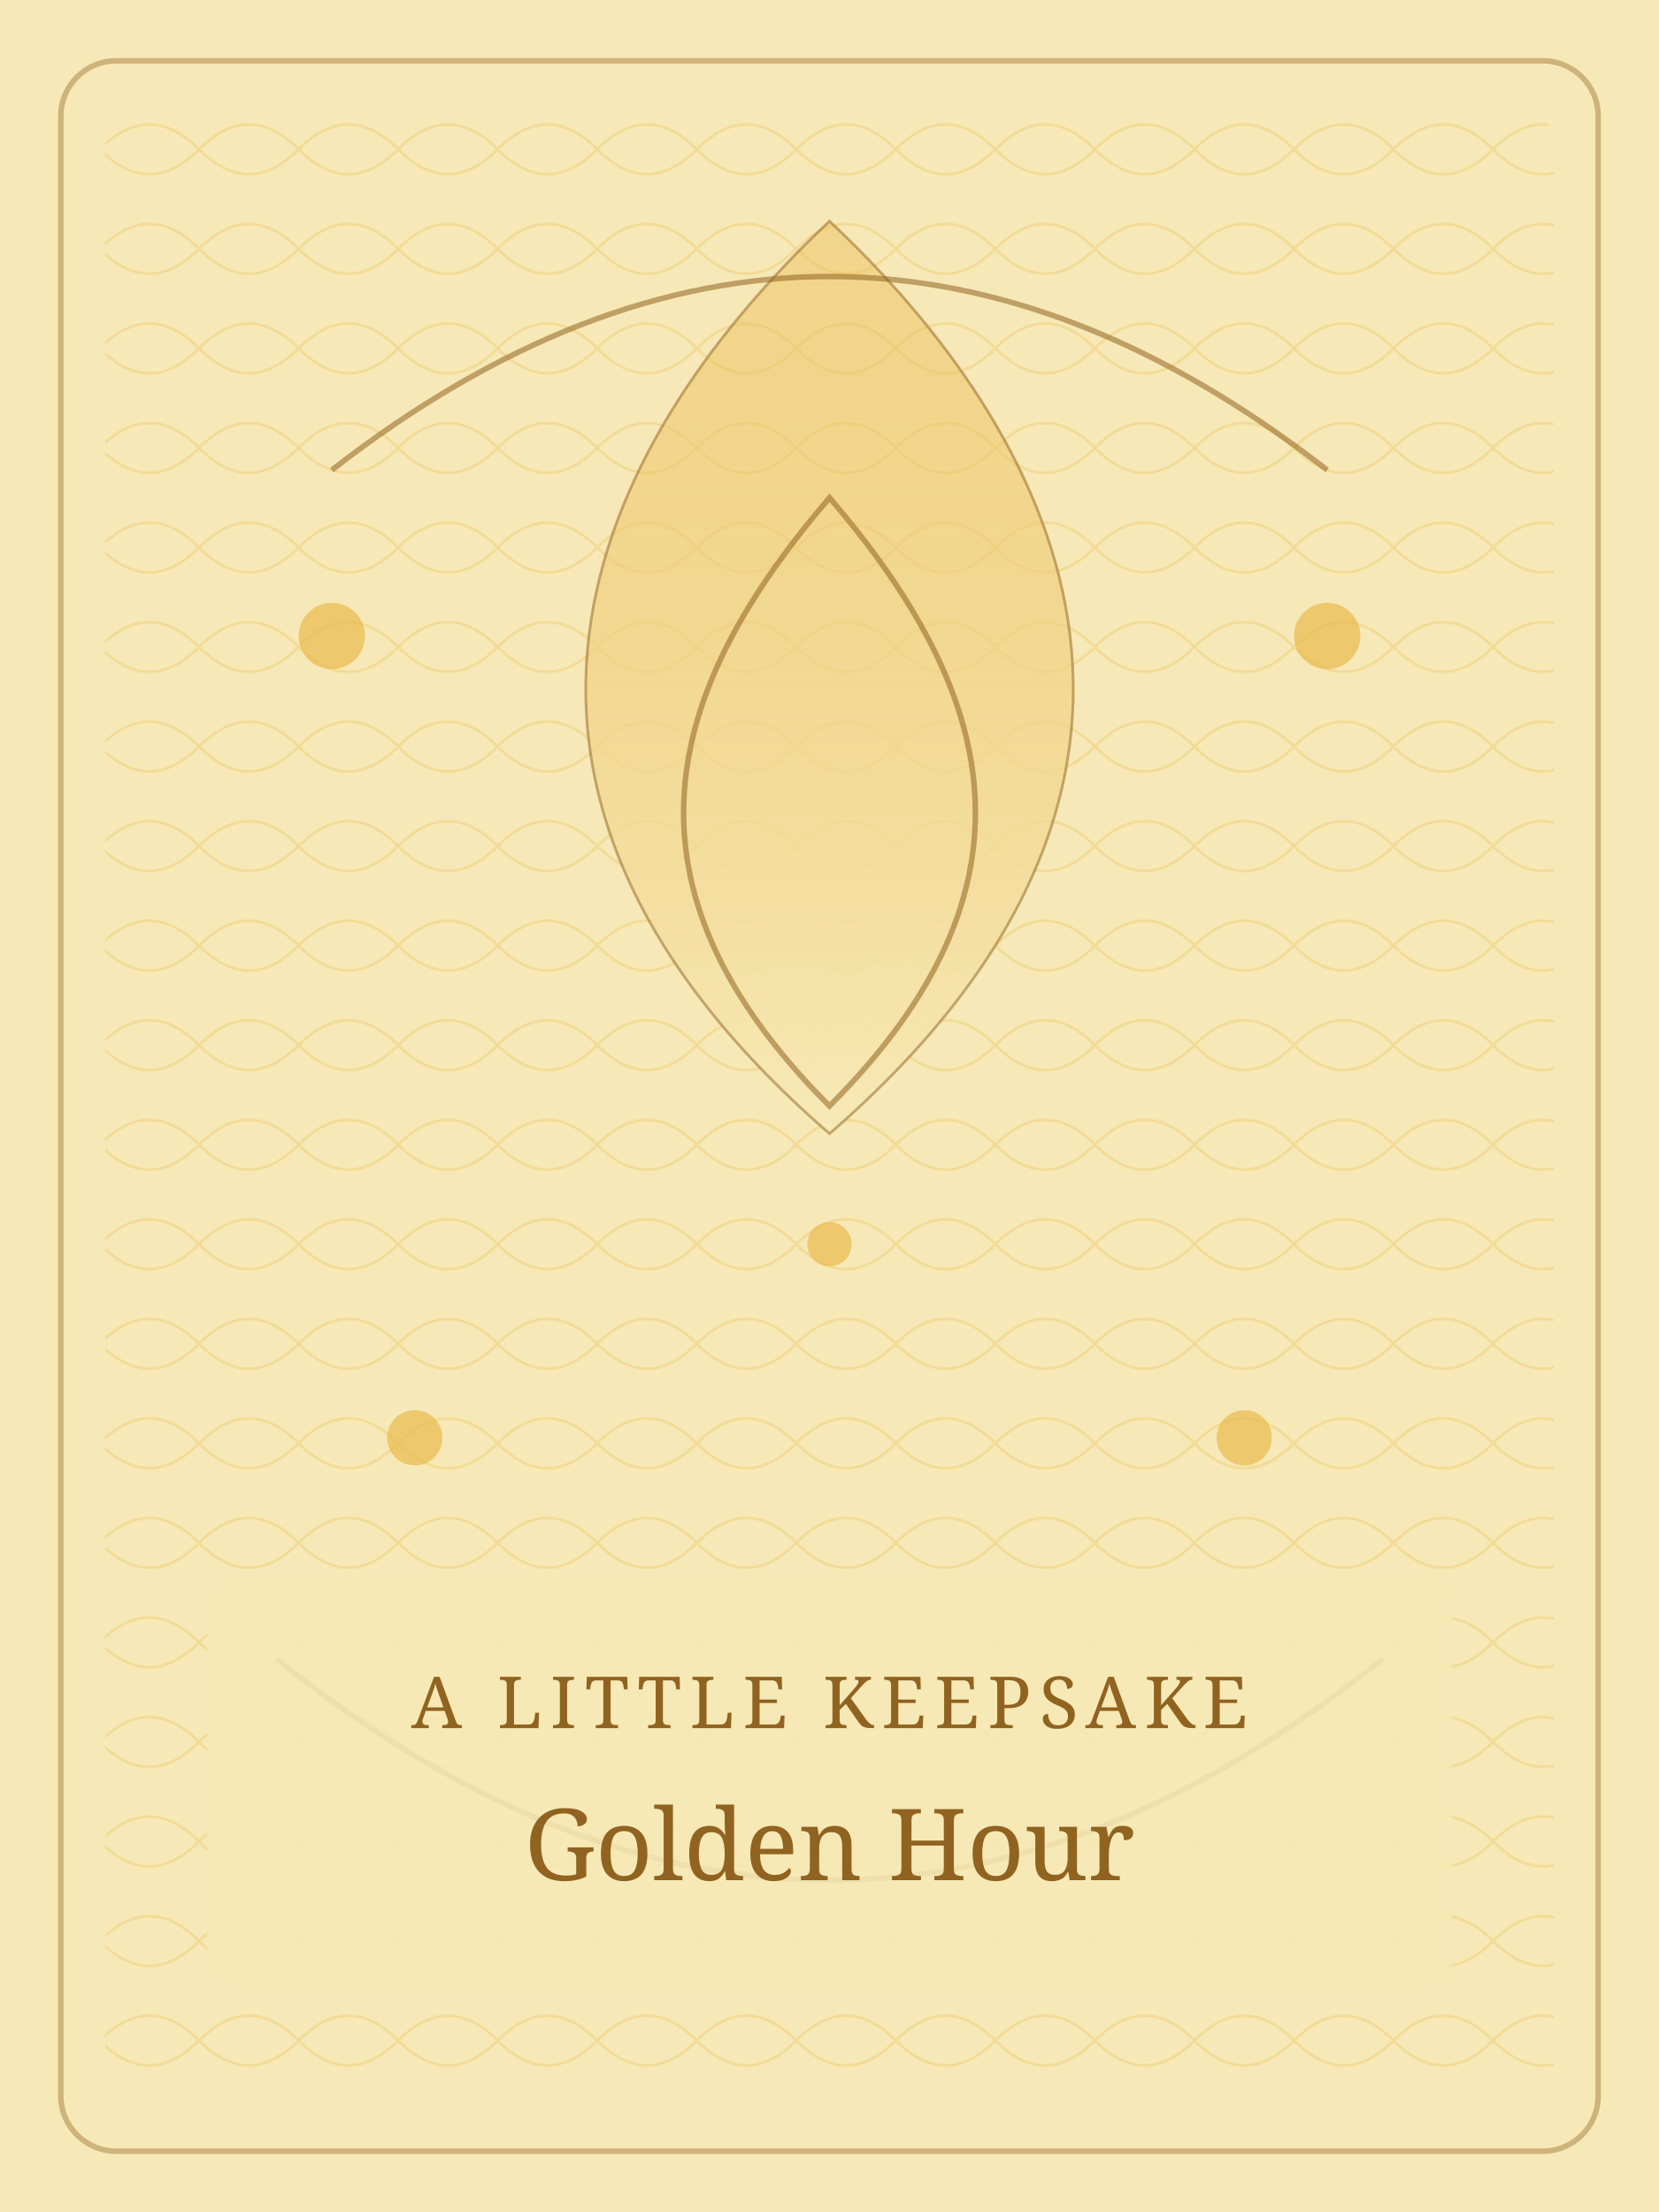
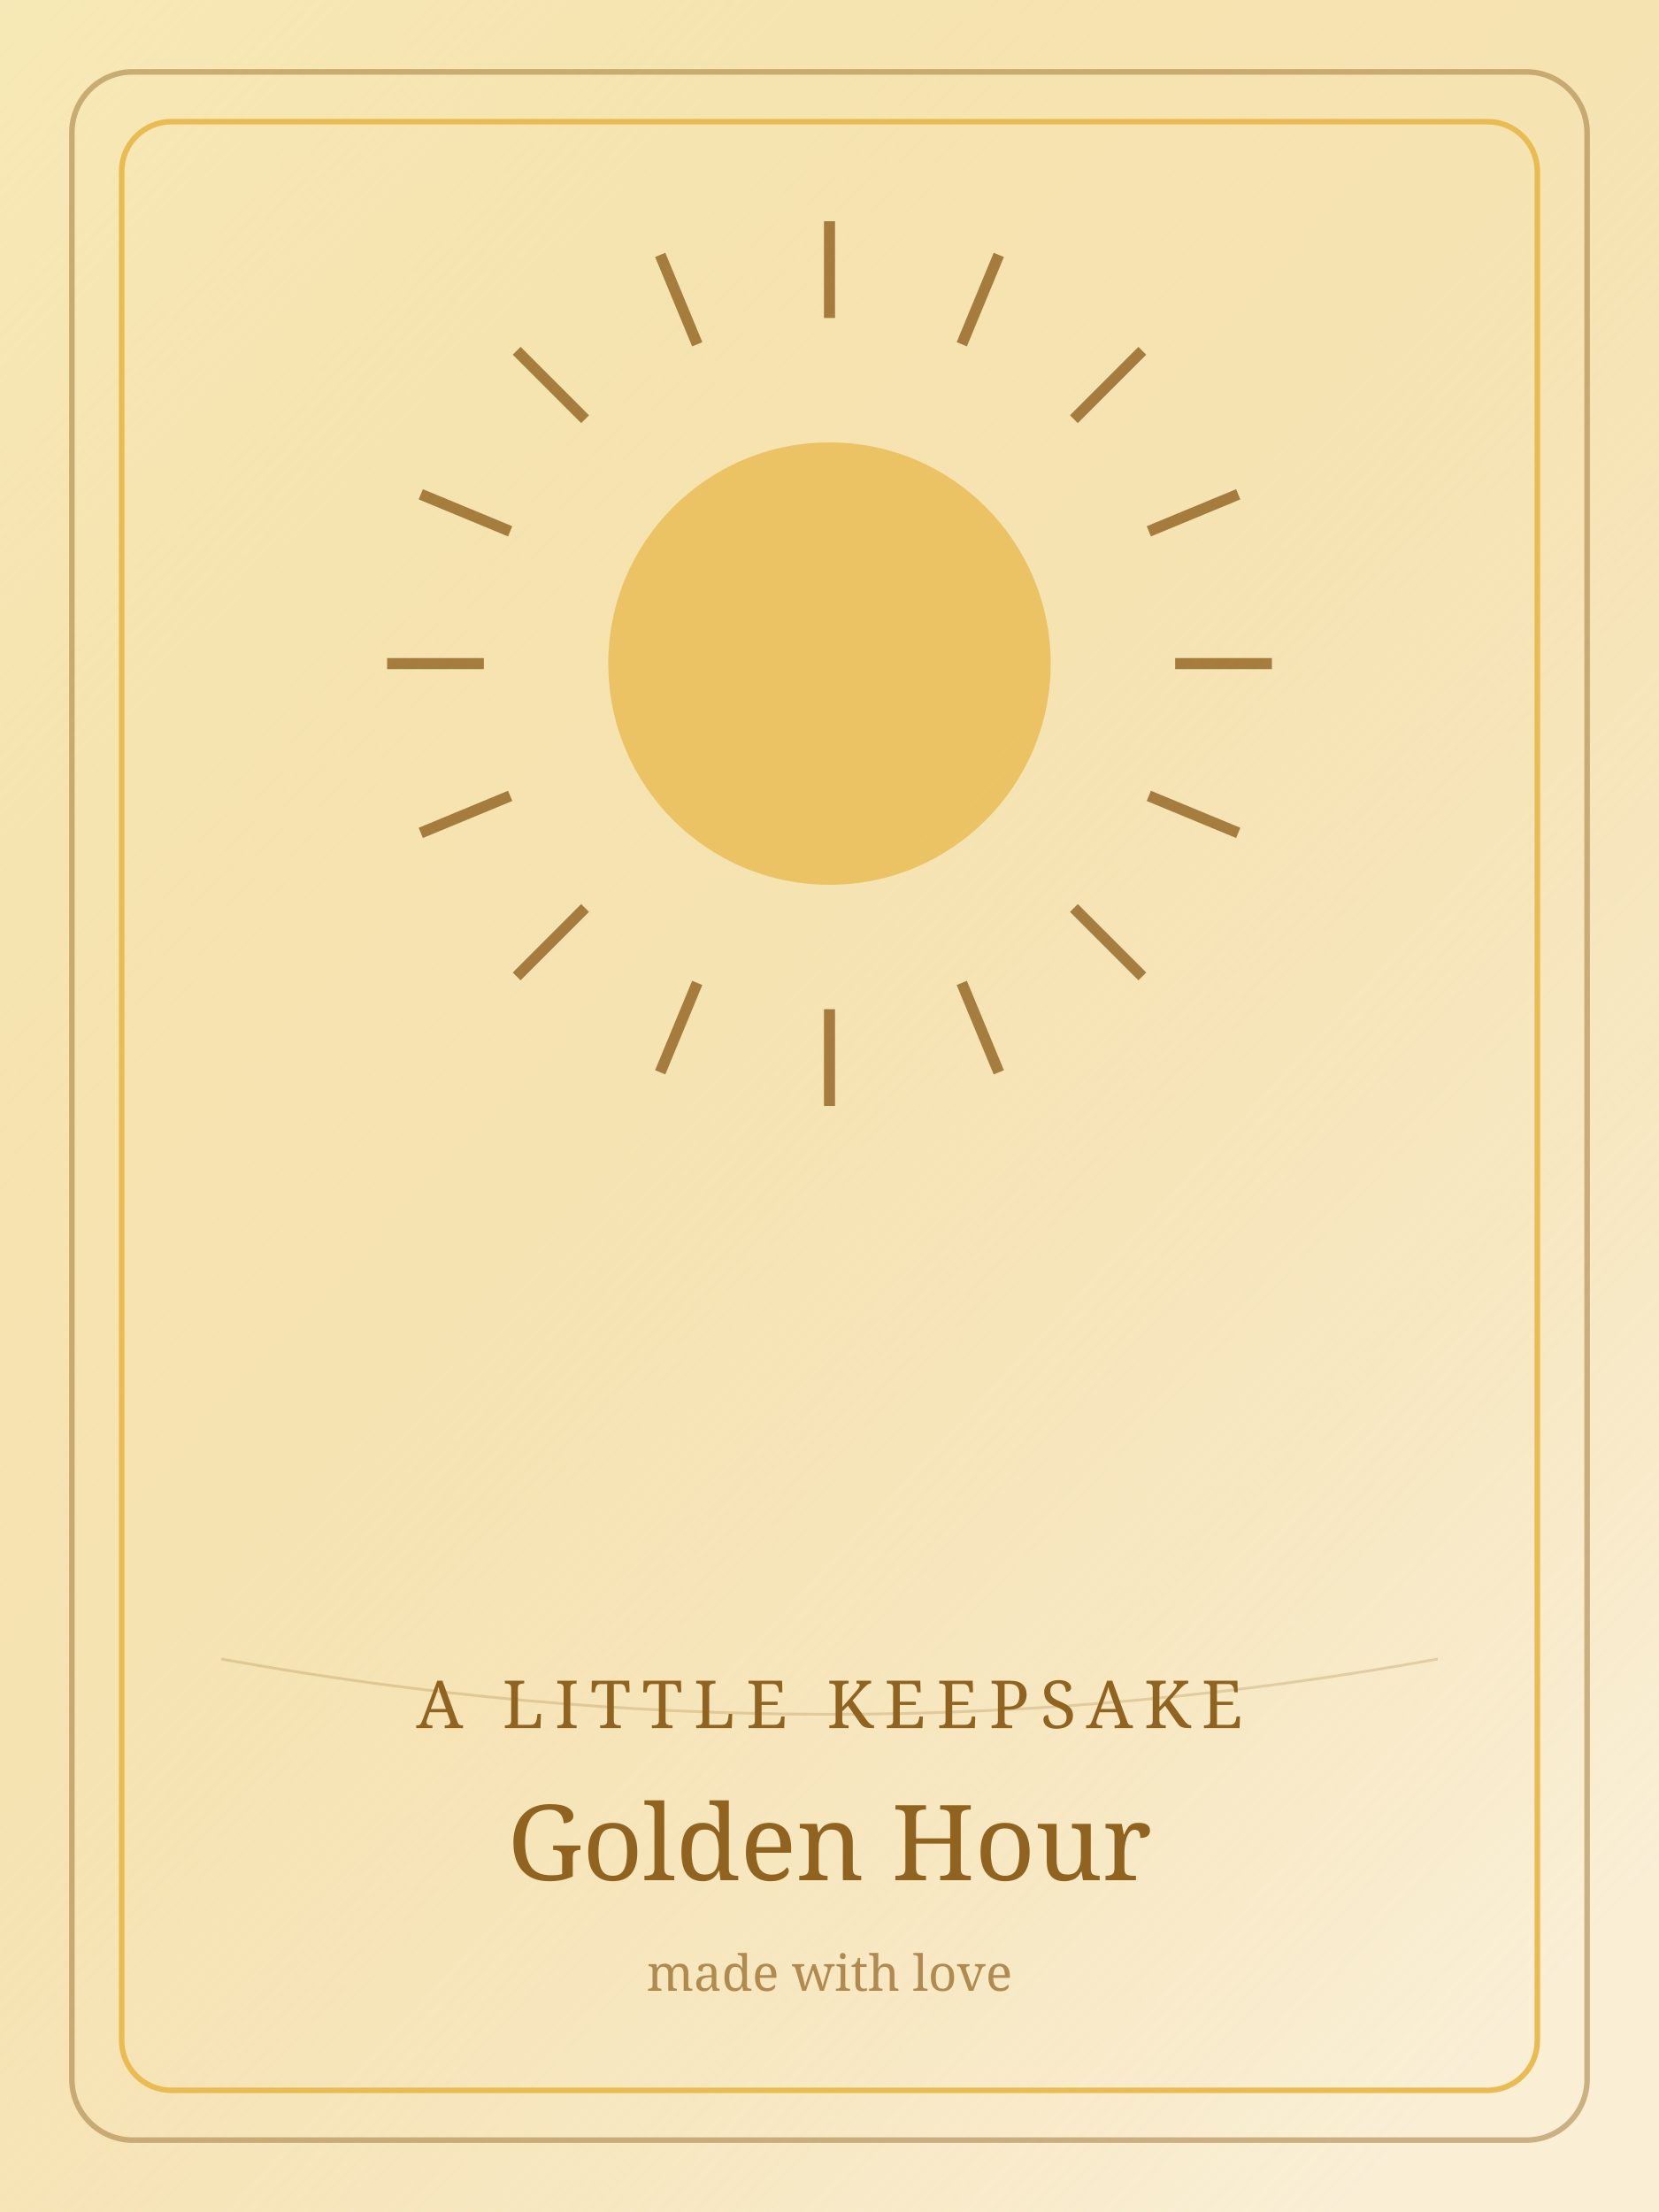
<svg xmlns="http://www.w3.org/2000/svg" viewBox="0 0 600 800">
  <defs>
-     <pattern id="p" width="36" height="36" patternUnits="userSpaceOnUse">
-       <path d="M0 18 Q18 0 36 18 Q18 36 0 18Z" fill="none" stroke="#e9bb51" stroke-opacity=".32" />
-     </pattern>
-     <linearGradient id="g" x2="0" y2="1">
-       <stop stop-color="#e9bb51" stop-opacity=".42" />
-       <stop offset="1" stop-color="#f7e9b7" />
+     <linearGradient id="bg" x1="0" y1="0" x2="0.8" y2="1">
+       <stop stop-color="#f7e9b7" />
+       <stop offset="1" stop-color="#e9bb51" stop-opacity=".24" />
    </linearGradient>
  </defs>
-   <rect width="600" height="800" fill="#f7e9b7" />
-   <rect x="22" y="22" width="556" height="756" rx="20" fill="none" stroke="#916320" stroke-opacity=".4" stroke-width="2" />
-   <rect x="38" y="38" width="524" height="724" rx="14" fill="url(#p)" />
-   <path d="M300 80 C220 155 150 280 300 410 C450 280 380 155 300 80Z" fill="url(#g)" stroke="#916320" stroke-opacity=".5" />
-   <g fill="none" stroke="#916320" stroke-opacity=".55" stroke-width="2">
-     <path d="M300 180 C240 250 220 320 300 400 C380 320 360 250 300 180Z" />
-     <path d="M120 170 Q300 30 480 170 M100 600 Q300 760 500 600" />
+   <rect width="600" height="800" fill="url(#bg)" />
+   <rect x="26" y="26" width="548" height="748" rx="22" fill="none" stroke="#916320" stroke-width="2" opacity=".45" />
+   <rect x="44" y="44" width="512" height="712" rx="18" fill="none" stroke="#e9bb51" stroke-width="2" />
+   <g opacity=".8">
+     <circle cx="300" cy="240" r="80" fill="#e9bb51" />
+     <path d="M300 115 V80" stroke="#916320" stroke-width="4" transform="rotate(0 300 240)" />
+     <path d="M300 115 V80" stroke="#916320" stroke-width="4" transform="rotate(22.5 300 240)" />
+     <path d="M300 115 V80" stroke="#916320" stroke-width="4" transform="rotate(45 300 240)" />
+     <path d="M300 115 V80" stroke="#916320" stroke-width="4" transform="rotate(67.5 300 240)" />
+     <path d="M300 115 V80" stroke="#916320" stroke-width="4" transform="rotate(90 300 240)" />
+     <path d="M300 115 V80" stroke="#916320" stroke-width="4" transform="rotate(112.5 300 240)" />
+     <path d="M300 115 V80" stroke="#916320" stroke-width="4" transform="rotate(135 300 240)" />
+     <path d="M300 115 V80" stroke="#916320" stroke-width="4" transform="rotate(157.5 300 240)" />
+     <path d="M300 115 V80" stroke="#916320" stroke-width="4" transform="rotate(180 300 240)" />
+     <path d="M300 115 V80" stroke="#916320" stroke-width="4" transform="rotate(202.5 300 240)" />
+     <path d="M300 115 V80" stroke="#916320" stroke-width="4" transform="rotate(225 300 240)" />
+     <path d="M300 115 V80" stroke="#916320" stroke-width="4" transform="rotate(247.5 300 240)" />
+     <path d="M300 115 V80" stroke="#916320" stroke-width="4" transform="rotate(270 300 240)" />
+     <path d="M300 115 V80" stroke="#916320" stroke-width="4" transform="rotate(292.5 300 240)" />
+     <path d="M300 115 V80" stroke="#916320" stroke-width="4" transform="rotate(315 300 240)" />
+     <path d="M300 115 V80" stroke="#916320" stroke-width="4" transform="rotate(337.5 300 240)" />
  </g>
-   <g fill="#e9bb51" opacity=".72">
-     <circle cx="120" cy="230" r="12" />
-     <circle cx="480" cy="230" r="12" />
-     <circle cx="150" cy="520" r="10" />
-     <circle cx="450" cy="520" r="10" />
-     <circle cx="300" cy="450" r="8" />
-   </g>
-   <rect x="75" y="570" width="450" height="150" rx="10" fill="#f7e9b7" fill-opacity=".86" />
-   <text x="300" y="625" text-anchor="middle" font-family="Georgia,serif" font-size="26" fill="#916320" letter-spacing="3">A LITTLE KEEPSAKE</text>
-   <text x="300" y="680" text-anchor="middle" font-family="Georgia,serif" font-size="36" fill="#916320">Golden Hour</text>
+   <path d="M80 600 Q300 640 520 600" fill="none" stroke="#916320" opacity=".22" />
+   <text x="300" y="625" text-anchor="middle" font-family="Georgia,serif" font-size="24" fill="#916320" letter-spacing="4">A LITTLE KEEPSAKE</text>
+   <text x="300" y="680" text-anchor="middle" font-family="Georgia,serif" font-size="38" fill="#916320">Golden Hour</text>
+   <text x="300" y="720" text-anchor="middle" font-family="serif" font-size="18" fill="#916320" opacity=".7">made with love</text>
</svg>
